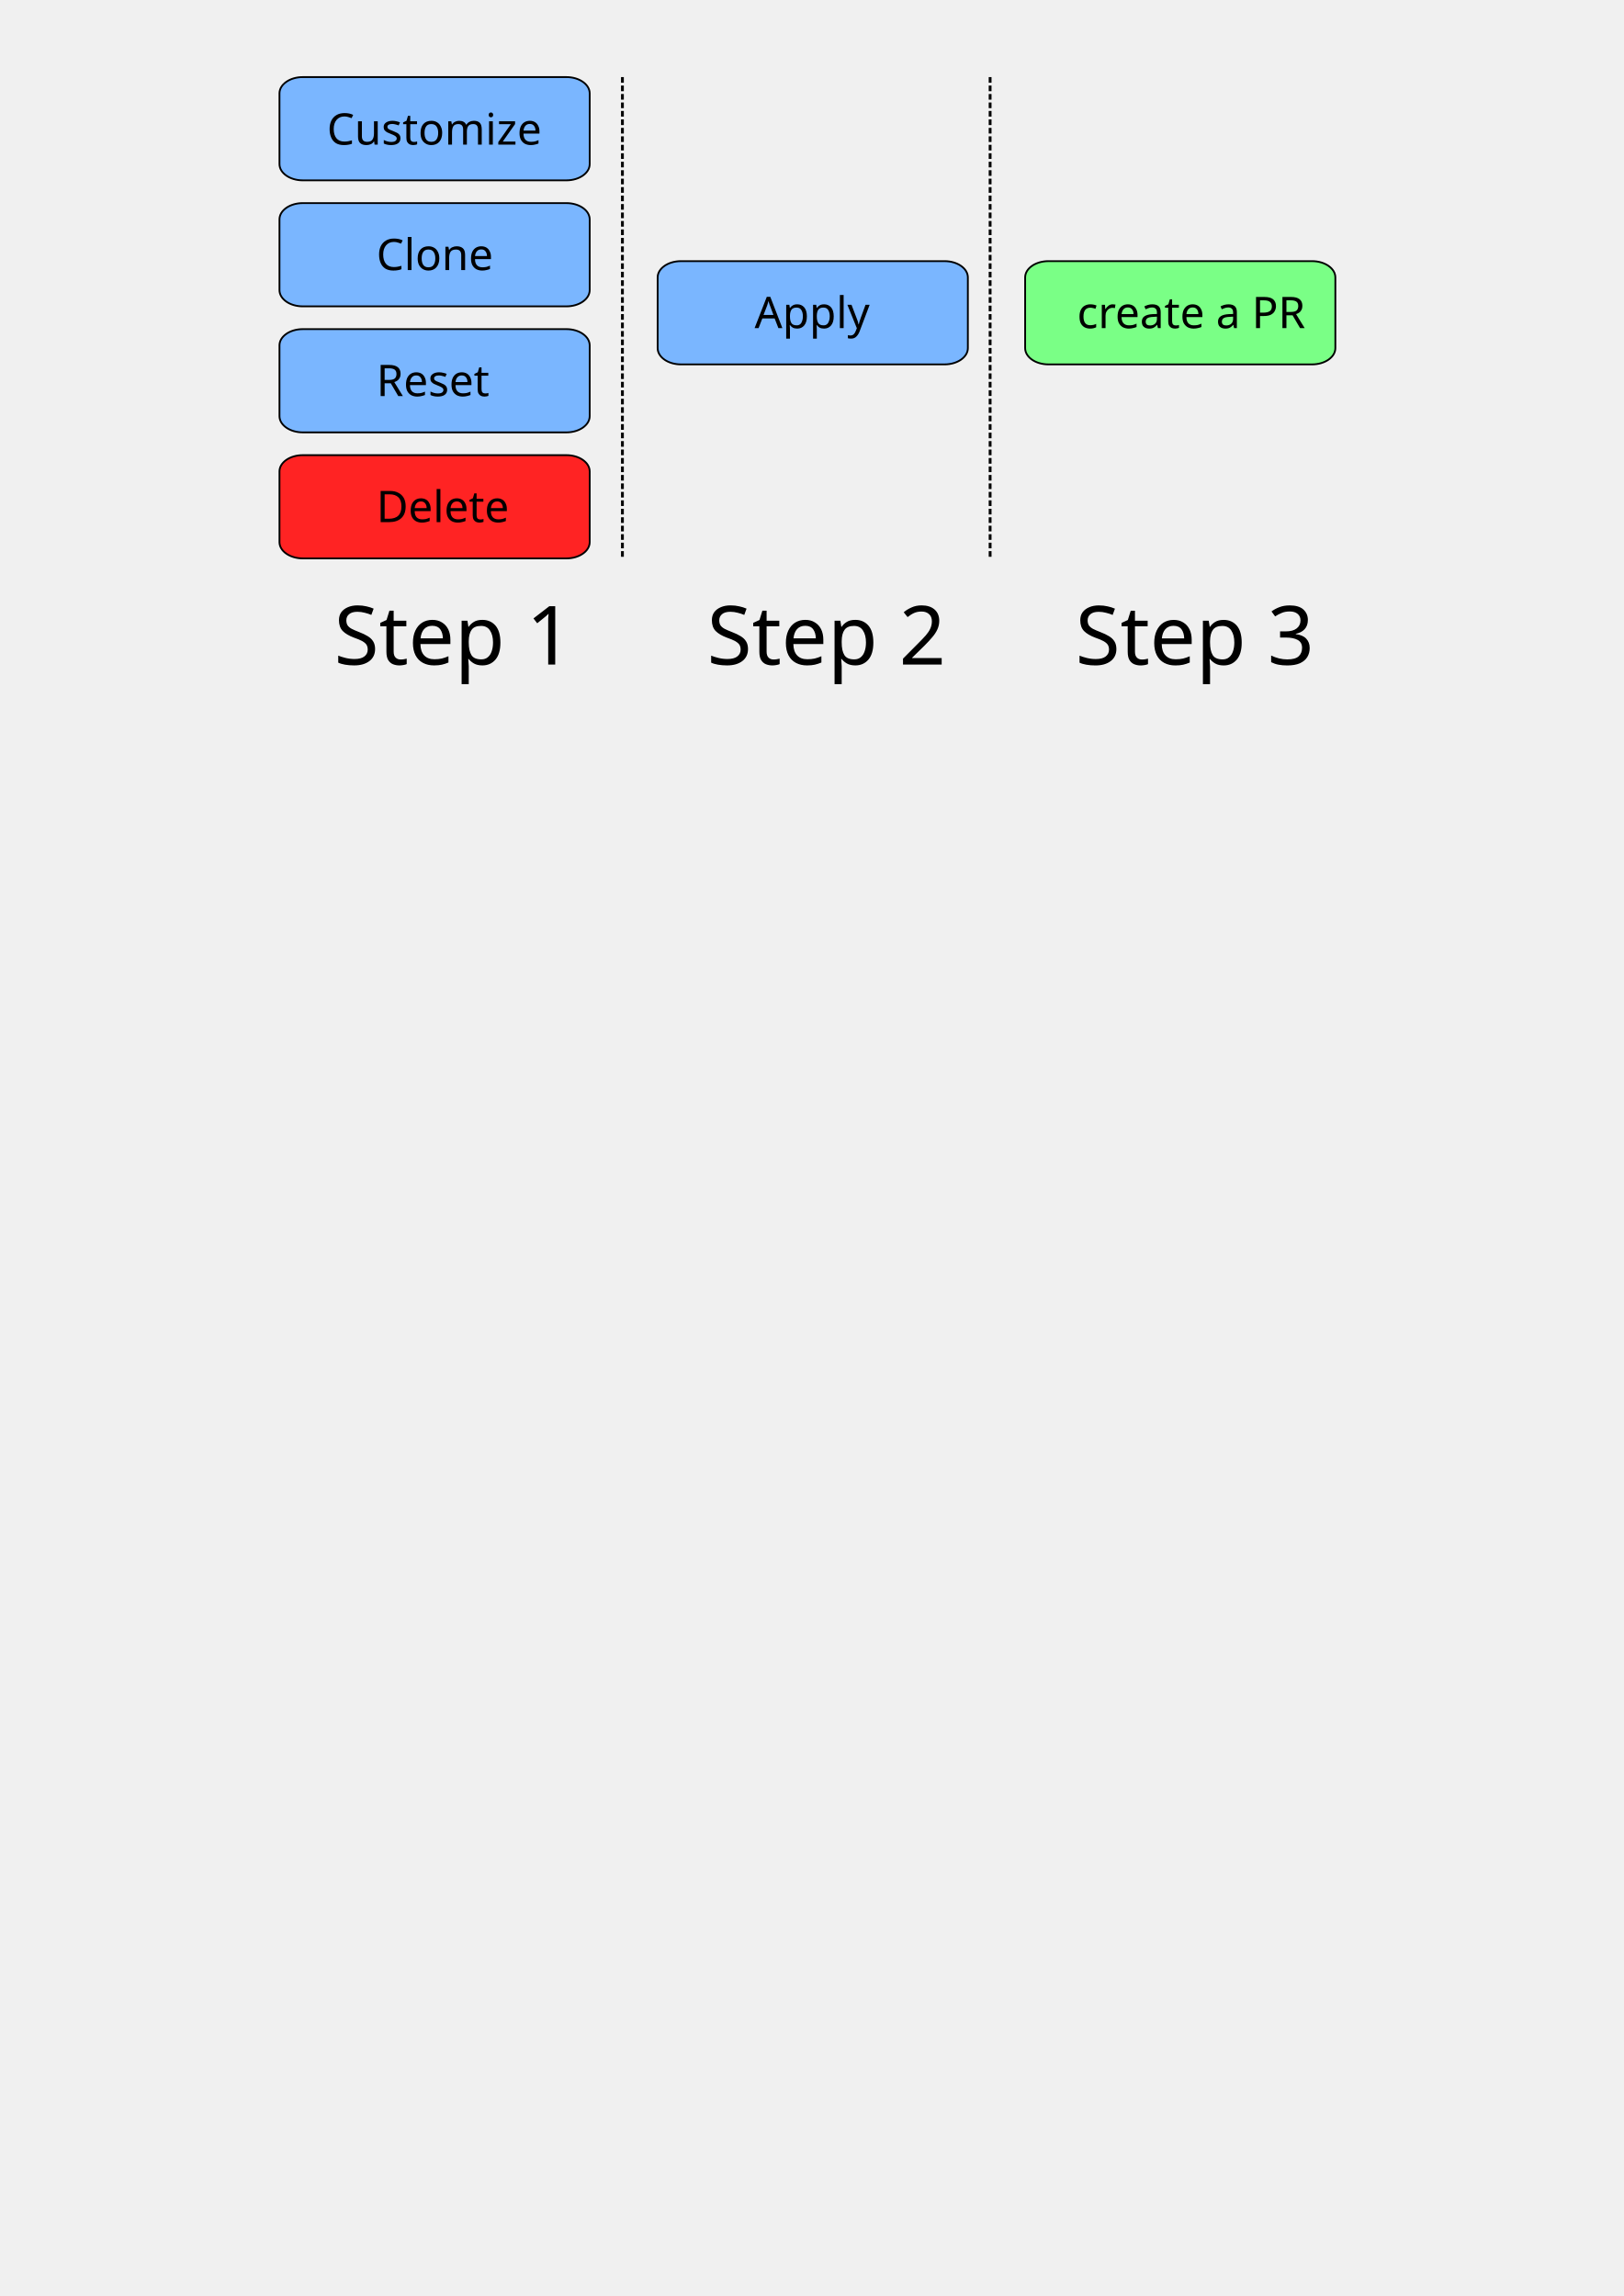
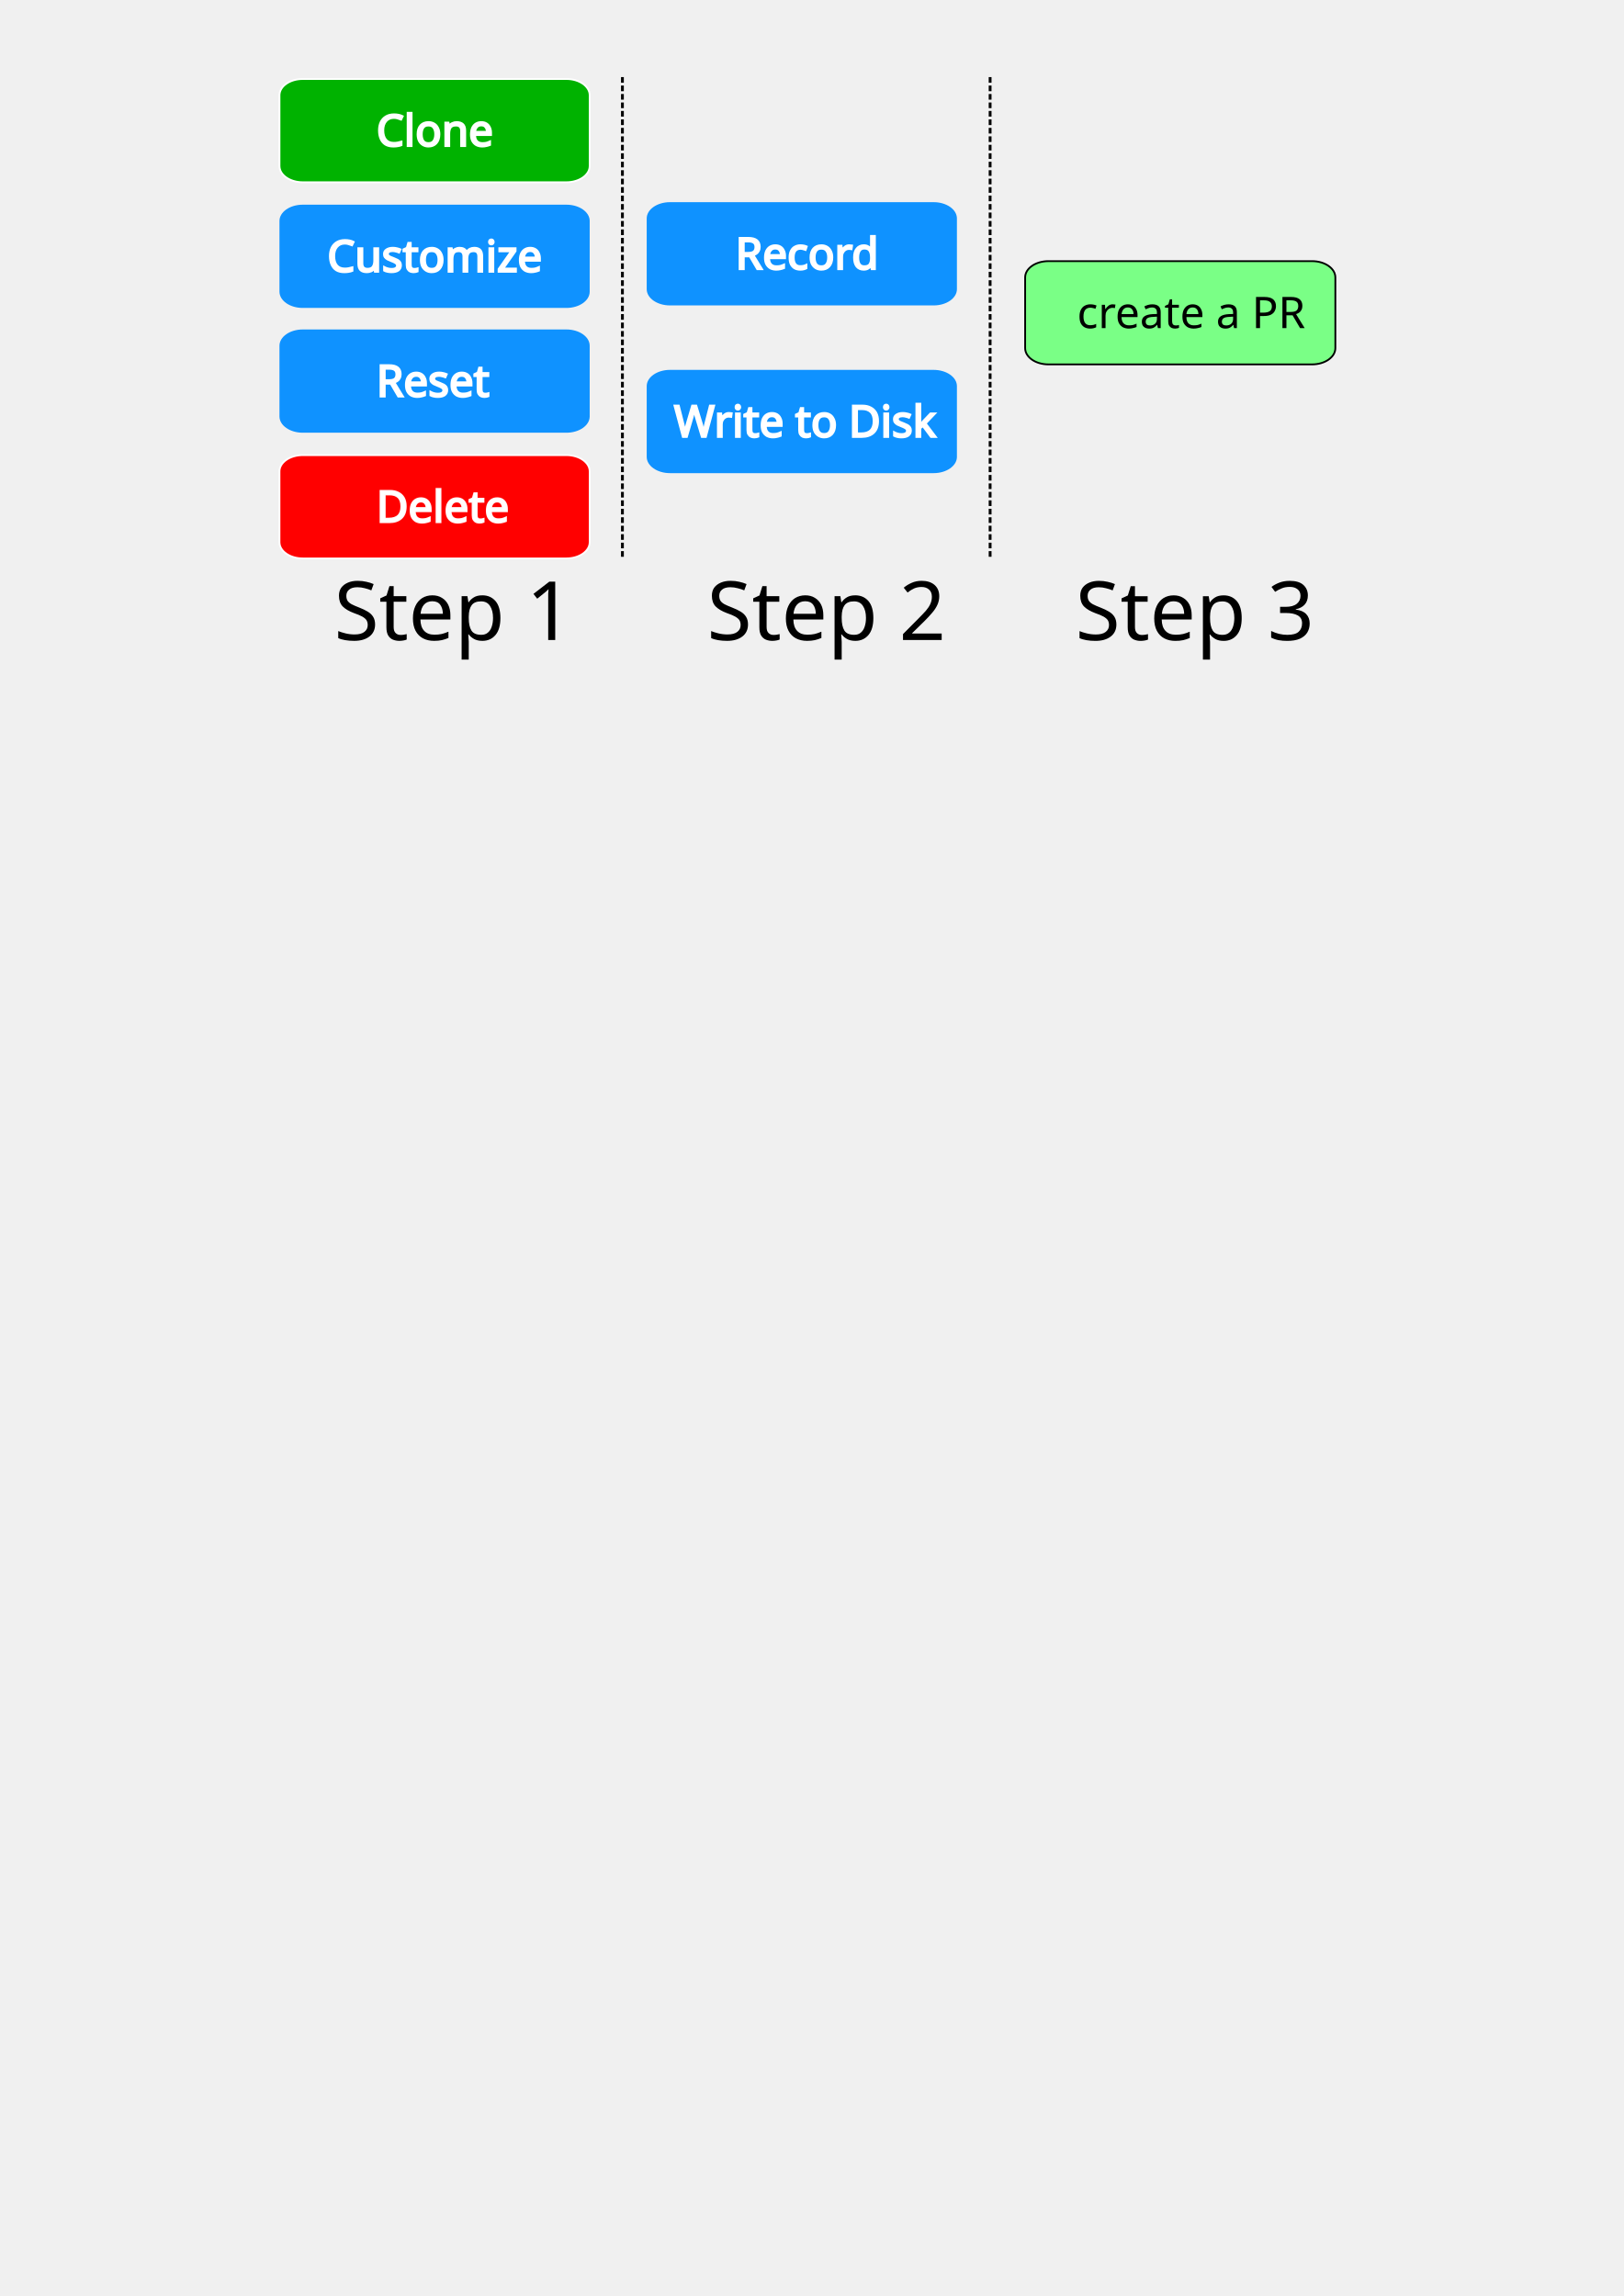
<svg xmlns="http://www.w3.org/2000/svg" width="210mm" height="297mm" viewBox="0 0 210 297" version="1.1" id="svg8">
  <defs id="defs2" />
  <g id="layer1">
-     <g id="g863" transform="translate(-82.51097,-19.63792)">
-       <rect ry="2.103" rx="3.012" y="62.213" x="118.657" height="13.356" width="40.121" id="rect815-5" style="fill:#7ab6ff;fill-opacity:1;stroke:#000000;stroke-width:0.234;stroke-miterlimit:4;stroke-dasharray:none;stroke-dashoffset:0;stroke-opacity:1" />
-       <text id="text858" y="70.878" x="131.196" style="font-style:normal;font-weight:normal;font-size:10.583px;line-height:1.25;font-family:sans-serif;letter-spacing:0px;word-spacing:0px;fill:#000000;fill-opacity:1;stroke:none;stroke-width:0.265" xml:space="preserve">
-         <tspan style="font-size:5.644px;stroke-width:0.265" y="70.878" x="131.196" id="tspan856">Reset</tspan>
-       </text>
-     </g>
-     <g transform="translate(-33.60056,-28.43188)" id="g863-6">
-       <rect ry="2.103" rx="3.012" y="62.213" x="118.657" height="13.356" width="40.121" id="rect815-5-2" style="fill:#7ab6ff;fill-opacity:1;stroke:#000000;stroke-width:0.234;stroke-miterlimit:4;stroke-dasharray:none;stroke-dashoffset:0;stroke-opacity:1" />
-       <text id="text858-9" y="70.878" x="131.196" style="font-style:normal;font-weight:normal;font-size:10.583px;line-height:1.25;font-family:sans-serif;letter-spacing:0px;word-spacing:0px;fill:#000000;fill-opacity:1;stroke:none;stroke-width:0.265" xml:space="preserve">
-         <tspan style="font-size:5.644px;stroke-width:0.265" y="70.878" x="131.196" id="tspan856-1">Apply</tspan>
+     <g id="g863" transform="translate(-82.51097,-19.59453)" style="fill:#0f92ff;fill-opacity:1;stroke:none">
+       <rect ry="2.103" rx="3.012" y="62.213" x="118.657" height="13.356" width="40.121" id="rect815-5" style="fill:#0f92ff;fill-opacity:1;stroke:none;stroke-width:0.234;stroke-miterlimit:4;stroke-dasharray:none;stroke-dashoffset:0;stroke-opacity:1" />
+       <text id="text858" y="70.878" x="131.196" style="font-style:normal;font-weight:normal;font-size:10.583px;line-height:1.25;font-family:sans-serif;letter-spacing:0px;word-spacing:0px;fill:#0f92ff;fill-opacity:1;stroke:none;stroke-width:0.265" xml:space="preserve">
+         <tspan style="font-size:5.644px;fill:#ffffff;fill-opacity:1;stroke:#ffffff;stroke-width:0.265;stroke-opacity:1" y="70.878" x="131.196" id="tspan856">Reset</tspan>
      </text>
    </g>
    <g transform="translate(13.92895,-28.43188)" id="g863-2">
      <rect ry="2.103" rx="3.012" y="62.213" x="118.657" height="13.356" width="40.121" id="rect815-5-7" style="fill:#7aff86;fill-opacity:1;stroke:#000000;stroke-width:0.234;stroke-miterlimit:4;stroke-dasharray:none;stroke-dashoffset:0;stroke-opacity:1" />
      <text id="text858-0" y="70.878" x="125.375" style="font-style:normal;font-weight:normal;font-size:10.583px;line-height:1.25;font-family:sans-serif;letter-spacing:0px;word-spacing:0px;fill:#000000;fill-opacity:1;stroke:none;stroke-width:0.265" xml:space="preserve">
        <tspan style="font-size:5.644px;stroke-width:0.265" y="70.878" x="125.375" id="tspan856-9">create a PR</tspan>
      </text>
    </g>
-     <g transform="translate(-82.51097,-35.93948)" id="g911">
-       <rect style="fill:#7ab6ff;fill-opacity:1;stroke:#000000;stroke-width:0.234;stroke-miterlimit:4;stroke-dasharray:none;stroke-dashoffset:0;stroke-opacity:1" id="rect905" width="40.121" height="13.356" x="118.657" y="62.213" rx="3.012" ry="2.103" />
-       <text xml:space="preserve" style="font-style:normal;font-weight:normal;font-size:10.583px;line-height:1.25;font-family:sans-serif;letter-spacing:0px;word-spacing:0px;fill:#000000;fill-opacity:1;stroke:none;stroke-width:0.265" x="131.196" y="70.878" id="text909">
-         <tspan id="tspan907" x="131.196" y="70.878" style="font-size:5.644px;stroke-width:0.265">Clone</tspan>
+     <g transform="translate(-82.51097,-51.99377)" id="g911" style="fill:#00ff00;stroke:#ffffff;stroke-opacity:1">
+       <rect style="fill:#00b200;fill-opacity:1;stroke:#ffffff;stroke-width:0.234;stroke-miterlimit:4;stroke-dasharray:none;stroke-dashoffset:0;stroke-opacity:1" id="rect905" width="40.121" height="13.356" x="118.657" y="62.213" rx="3.012" ry="2.103" />
+       <text xml:space="preserve" style="font-style:normal;font-weight:normal;font-size:10.583px;line-height:1.25;font-family:sans-serif;letter-spacing:0px;word-spacing:0px;fill:#ffffff;fill-opacity:1;stroke:#ffffff;stroke-width:0.265;stroke-opacity:1" x="131.196" y="70.878" id="text909">
+         <tspan id="tspan907" x="131.196" y="70.878" style="font-size:5.644px;fill:#ffffff;fill-opacity:1;stroke:#ffffff;stroke-width:0.265;stroke-opacity:1">Clone</tspan>
      </text>
    </g>
-     <g transform="translate(-82.51097,-3.336346)" id="g923">
-       <rect style="fill:#ff2323;fill-opacity:1;stroke:#000000;stroke-width:0.234;stroke-miterlimit:4;stroke-dasharray:none;stroke-dashoffset:0;stroke-opacity:1" id="rect917" width="40.121" height="13.356" x="118.657" y="62.213" rx="3.012" ry="2.103" />
-       <text xml:space="preserve" style="font-style:normal;font-weight:normal;font-size:10.583px;line-height:1.25;font-family:sans-serif;letter-spacing:0px;word-spacing:0px;fill:#000000;fill-opacity:1;stroke:none;stroke-width:0.265" x="131.196" y="70.878" id="text921">
-         <tspan id="tspan919" x="131.196" y="70.878" style="font-size:5.644px;stroke-width:0.265">Delete</tspan>
+     <g transform="translate(-82.51097,-3.336353)" id="g923" style="fill:#ff0000;stroke:#ffffff;stroke-opacity:0.96">
+       <rect style="fill:#ff0000;fill-opacity:1;stroke:#ffffff;stroke-width:0.234;stroke-miterlimit:4;stroke-dasharray:none;stroke-dashoffset:0;stroke-opacity:0.96" id="rect917" width="40.121" height="13.356" x="118.657" y="62.213" rx="3.012" ry="2.103" />
+       <text xml:space="preserve" style="font-style:normal;font-weight:normal;font-size:10.583px;line-height:1.25;font-family:sans-serif;letter-spacing:0px;word-spacing:0px;fill:#ff0000;fill-opacity:1;stroke:#ffffff;stroke-width:0.265;stroke-opacity:0.96" x="131.196" y="70.878" id="text921">
+         <tspan id="tspan919" x="131.196" y="70.878" style="font-size:5.644px;fill:#ffffff;fill-opacity:1;stroke:#ffffff;stroke-width:0.265;stroke-opacity:0.96">Delete</tspan>
      </text>
    </g>
-     <g transform="translate(-82.51097,-52.24107)" id="g941">
-       <rect style="fill:#7ab6ff;fill-opacity:1;stroke:#000000;stroke-width:0.234;stroke-miterlimit:4;stroke-dasharray:none;stroke-dashoffset:0;stroke-opacity:1" id="rect935" width="40.121" height="13.356" x="118.657" y="62.213" rx="3.012" ry="2.103" />
-       <text xml:space="preserve" style="font-style:normal;font-weight:normal;font-size:10.583px;line-height:1.25;font-family:sans-serif;letter-spacing:0px;word-spacing:0px;fill:#000000;fill-opacity:1;stroke:none;stroke-width:0.265" x="124.798" y="70.943" id="text939">
-         <tspan id="tspan937" x="124.798" y="70.943" style="font-size:5.644px;stroke-width:0.265">Customize</tspan>
+     <path style="fill:none;stroke:#000000;stroke-width:0.365;stroke-linecap:butt;stroke-linejoin:miter;stroke-opacity:1;stroke-miterlimit:4;stroke-dasharray:0.73,0.365;stroke-dashoffset:0" d="M 80.5,9.972 V 72.233" id="path953" />
+     <path id="path955" d="M 128.056,9.972 V 72.233" style="fill:none;stroke:#000000;stroke-width:0.365;stroke-linecap:butt;stroke-linejoin:miter;stroke-miterlimit:4;stroke-dasharray:0.73, 0.365;stroke-dashoffset:0;stroke-opacity:1" />
+     <text xml:space="preserve" style="font-style:normal;font-weight:normal;font-size:10.583px;line-height:1.25;font-family:sans-serif;letter-spacing:0px;word-spacing:0px;fill:#000000;fill-opacity:1;stroke:none;stroke-width:0.265" x="43.199" y="82.791" id="text959">
+       <tspan id="tspan957" x="43.199" y="82.791" style="font-style:normal;font-variant:normal;font-weight:normal;font-stretch:normal;font-family:Dyuthi;-inkscape-font-specification:Dyuthi;stroke-width:0.265">Step 1</tspan>
+     </text>
+     <text id="text963" y="82.791" x="91.428" style="font-style:normal;font-weight:normal;font-size:10.583px;line-height:1.25;font-family:sans-serif;letter-spacing:0px;word-spacing:0px;fill:#000000;fill-opacity:1;stroke:none;stroke-width:0.265" xml:space="preserve">
+       <tspan style="font-style:normal;font-variant:normal;font-weight:normal;font-stretch:normal;font-family:Dyuthi;-inkscape-font-specification:Dyuthi;stroke-width:0.265" y="82.791" x="91.428" id="tspan961">Step 2</tspan>
+     </text>
+     <text xml:space="preserve" style="font-style:normal;font-weight:normal;font-size:10.583px;line-height:1.25;font-family:sans-serif;letter-spacing:0px;word-spacing:0px;fill:#000000;fill-opacity:1;stroke:none;stroke-width:0.265" x="139.074" y="82.795" id="text967">
+       <tspan id="tspan965" x="139.074" y="82.795" style="font-style:normal;font-variant:normal;font-weight:normal;font-stretch:normal;font-family:Dyuthi;-inkscape-font-specification:Dyuthi;stroke-width:0.265">Step 3</tspan>
+     </text>
+     <g id="g863-3" transform="translate(-35.01528,-36.06168)" style="fill:#0f92ff;fill-opacity:1;stroke:none">
+       <rect ry="2.103" rx="3.012" y="62.213" x="118.657" height="13.356" width="40.121" id="rect815-5-6" style="fill:#0f92ff;fill-opacity:1;stroke:none;stroke-width:0.234;stroke-miterlimit:4;stroke-dasharray:none;stroke-dashoffset:0;stroke-opacity:1" />
+       <text id="text858-7" y="70.878" x="130.138" style="font-style:normal;font-weight:normal;font-size:10.583px;line-height:1.25;font-family:sans-serif;letter-spacing:0px;word-spacing:0px;fill:#0f92ff;fill-opacity:1;stroke:none;stroke-width:0.265" xml:space="preserve">
+         <tspan style="font-size:5.644px;fill:#ffffff;fill-opacity:1;stroke:#ffffff;stroke-width:0.265;stroke-opacity:1" y="70.878" x="130.138" id="tspan856-5">Record</tspan>
      </text>
    </g>
-     <path style="fill:none;fill-rule:evenodd;stroke:#000000;stroke-width:0;stroke-linecap:butt;stroke-linejoin:miter;stroke-opacity:1;stroke-miterlimit:4;stroke-dasharray:none" d="M 54.613,22.402 104.01,40.811" id="path951" />
-     <path style="fill:none;stroke:#000000;stroke-width:0.365;stroke-linecap:butt;stroke-linejoin:miter;stroke-opacity:1;stroke-miterlimit:4;stroke-dasharray:0.73,0.365;stroke-dashoffset:0" d="M 80.5,9.972 V 72.233" id="path953" />
-     <path id="path955" d="M 128.056,9.972 V 72.233" style="fill:none;stroke:#000000;stroke-width:0.365;stroke-linecap:butt;stroke-linejoin:miter;stroke-miterlimit:4;stroke-dasharray:0.73, 0.365;stroke-dashoffset:0;stroke-opacity:1" />
-     <text xml:space="preserve" style="font-style:normal;font-weight:normal;font-size:10.583px;line-height:1.25;font-family:sans-serif;letter-spacing:0px;word-spacing:0px;fill:#000000;fill-opacity:1;stroke:none;stroke-width:0.265" x="43.199" y="85.966" id="text959">
-       <tspan id="tspan957" x="43.199" y="85.966" style="font-style:normal;font-variant:normal;font-weight:normal;font-stretch:normal;font-family:Dyuthi;-inkscape-font-specification:Dyuthi;stroke-width:0.265">Step 1</tspan>
-     </text>
-     <text id="text963" y="85.966" x="91.428" style="font-style:normal;font-weight:normal;font-size:10.583px;line-height:1.25;font-family:sans-serif;letter-spacing:0px;word-spacing:0px;fill:#000000;fill-opacity:1;stroke:none;stroke-width:0.265" xml:space="preserve">
-       <tspan style="font-style:normal;font-variant:normal;font-weight:normal;font-stretch:normal;font-family:Dyuthi;-inkscape-font-specification:Dyuthi;stroke-width:0.265" y="85.966" x="91.428" id="tspan961">Step 2</tspan>
-     </text>
-     <text xml:space="preserve" style="font-style:normal;font-weight:normal;font-size:10.583px;line-height:1.25;font-family:sans-serif;letter-spacing:0px;word-spacing:0px;fill:#000000;fill-opacity:1;stroke:none;stroke-width:0.265" x="139.074" y="85.97" id="text967">
-       <tspan id="tspan965" x="139.074" y="85.97" style="font-style:normal;font-variant:normal;font-weight:normal;font-stretch:normal;font-family:Dyuthi;-inkscape-font-specification:Dyuthi;stroke-width:0.265">Step 3</tspan>
-     </text>
+     <g id="g863-3-3" transform="translate(-35.01528,-14.36671)" style="fill:#0f92ff;fill-opacity:1;stroke:none">
+       <rect ry="2.103" rx="3.012" y="62.213" x="118.657" height="13.356" width="40.121" id="rect815-5-6-5" style="fill:#0f92ff;fill-opacity:1;stroke:none;stroke-width:0.234;stroke-miterlimit:4;stroke-dasharray:none;stroke-dashoffset:0;stroke-opacity:1" />
+       <text id="text858-7-6" y="70.878" x="122.2" style="font-style:normal;font-weight:normal;font-size:10.583px;line-height:1.25;font-family:sans-serif;letter-spacing:0px;word-spacing:0px;fill:#0f92ff;fill-opacity:1;stroke:none;stroke-width:0.265" xml:space="preserve">
+         <tspan style="font-size:5.644px;fill:#ffffff;fill-opacity:1;stroke:#ffffff;stroke-width:0.265;stroke-opacity:1" y="70.878" x="122.2" id="tspan856-5-2">Write to Disk</tspan>
+       </text>
+     </g>
+     <g id="g863-3-9" transform="translate(-82.51097,-35.73559)" style="fill:#0f92ff;fill-opacity:1;stroke:none">
+       <rect ry="2.103" rx="3.012" y="62.213" x="118.657" height="13.356" width="40.121" id="rect815-5-6-1" style="fill:#0f92ff;fill-opacity:1;stroke:none;stroke-width:0.234;stroke-miterlimit:4;stroke-dasharray:none;stroke-dashoffset:0;stroke-opacity:1" />
+       <text id="text858-7-2" y="70.878" x="124.846" style="font-style:normal;font-weight:normal;font-size:10.583px;line-height:1.25;font-family:sans-serif;letter-spacing:0px;word-spacing:0px;fill:#0f92ff;fill-opacity:1;stroke:none;stroke-width:0.265" xml:space="preserve">
+         <tspan style="font-size:5.644px;fill:#ffffff;fill-opacity:1;stroke:#ffffff;stroke-width:0.265;stroke-opacity:1" y="70.878" x="124.846" id="tspan856-5-7">Customize</tspan>
+       </text>
+     </g>
  </g>
</svg>
